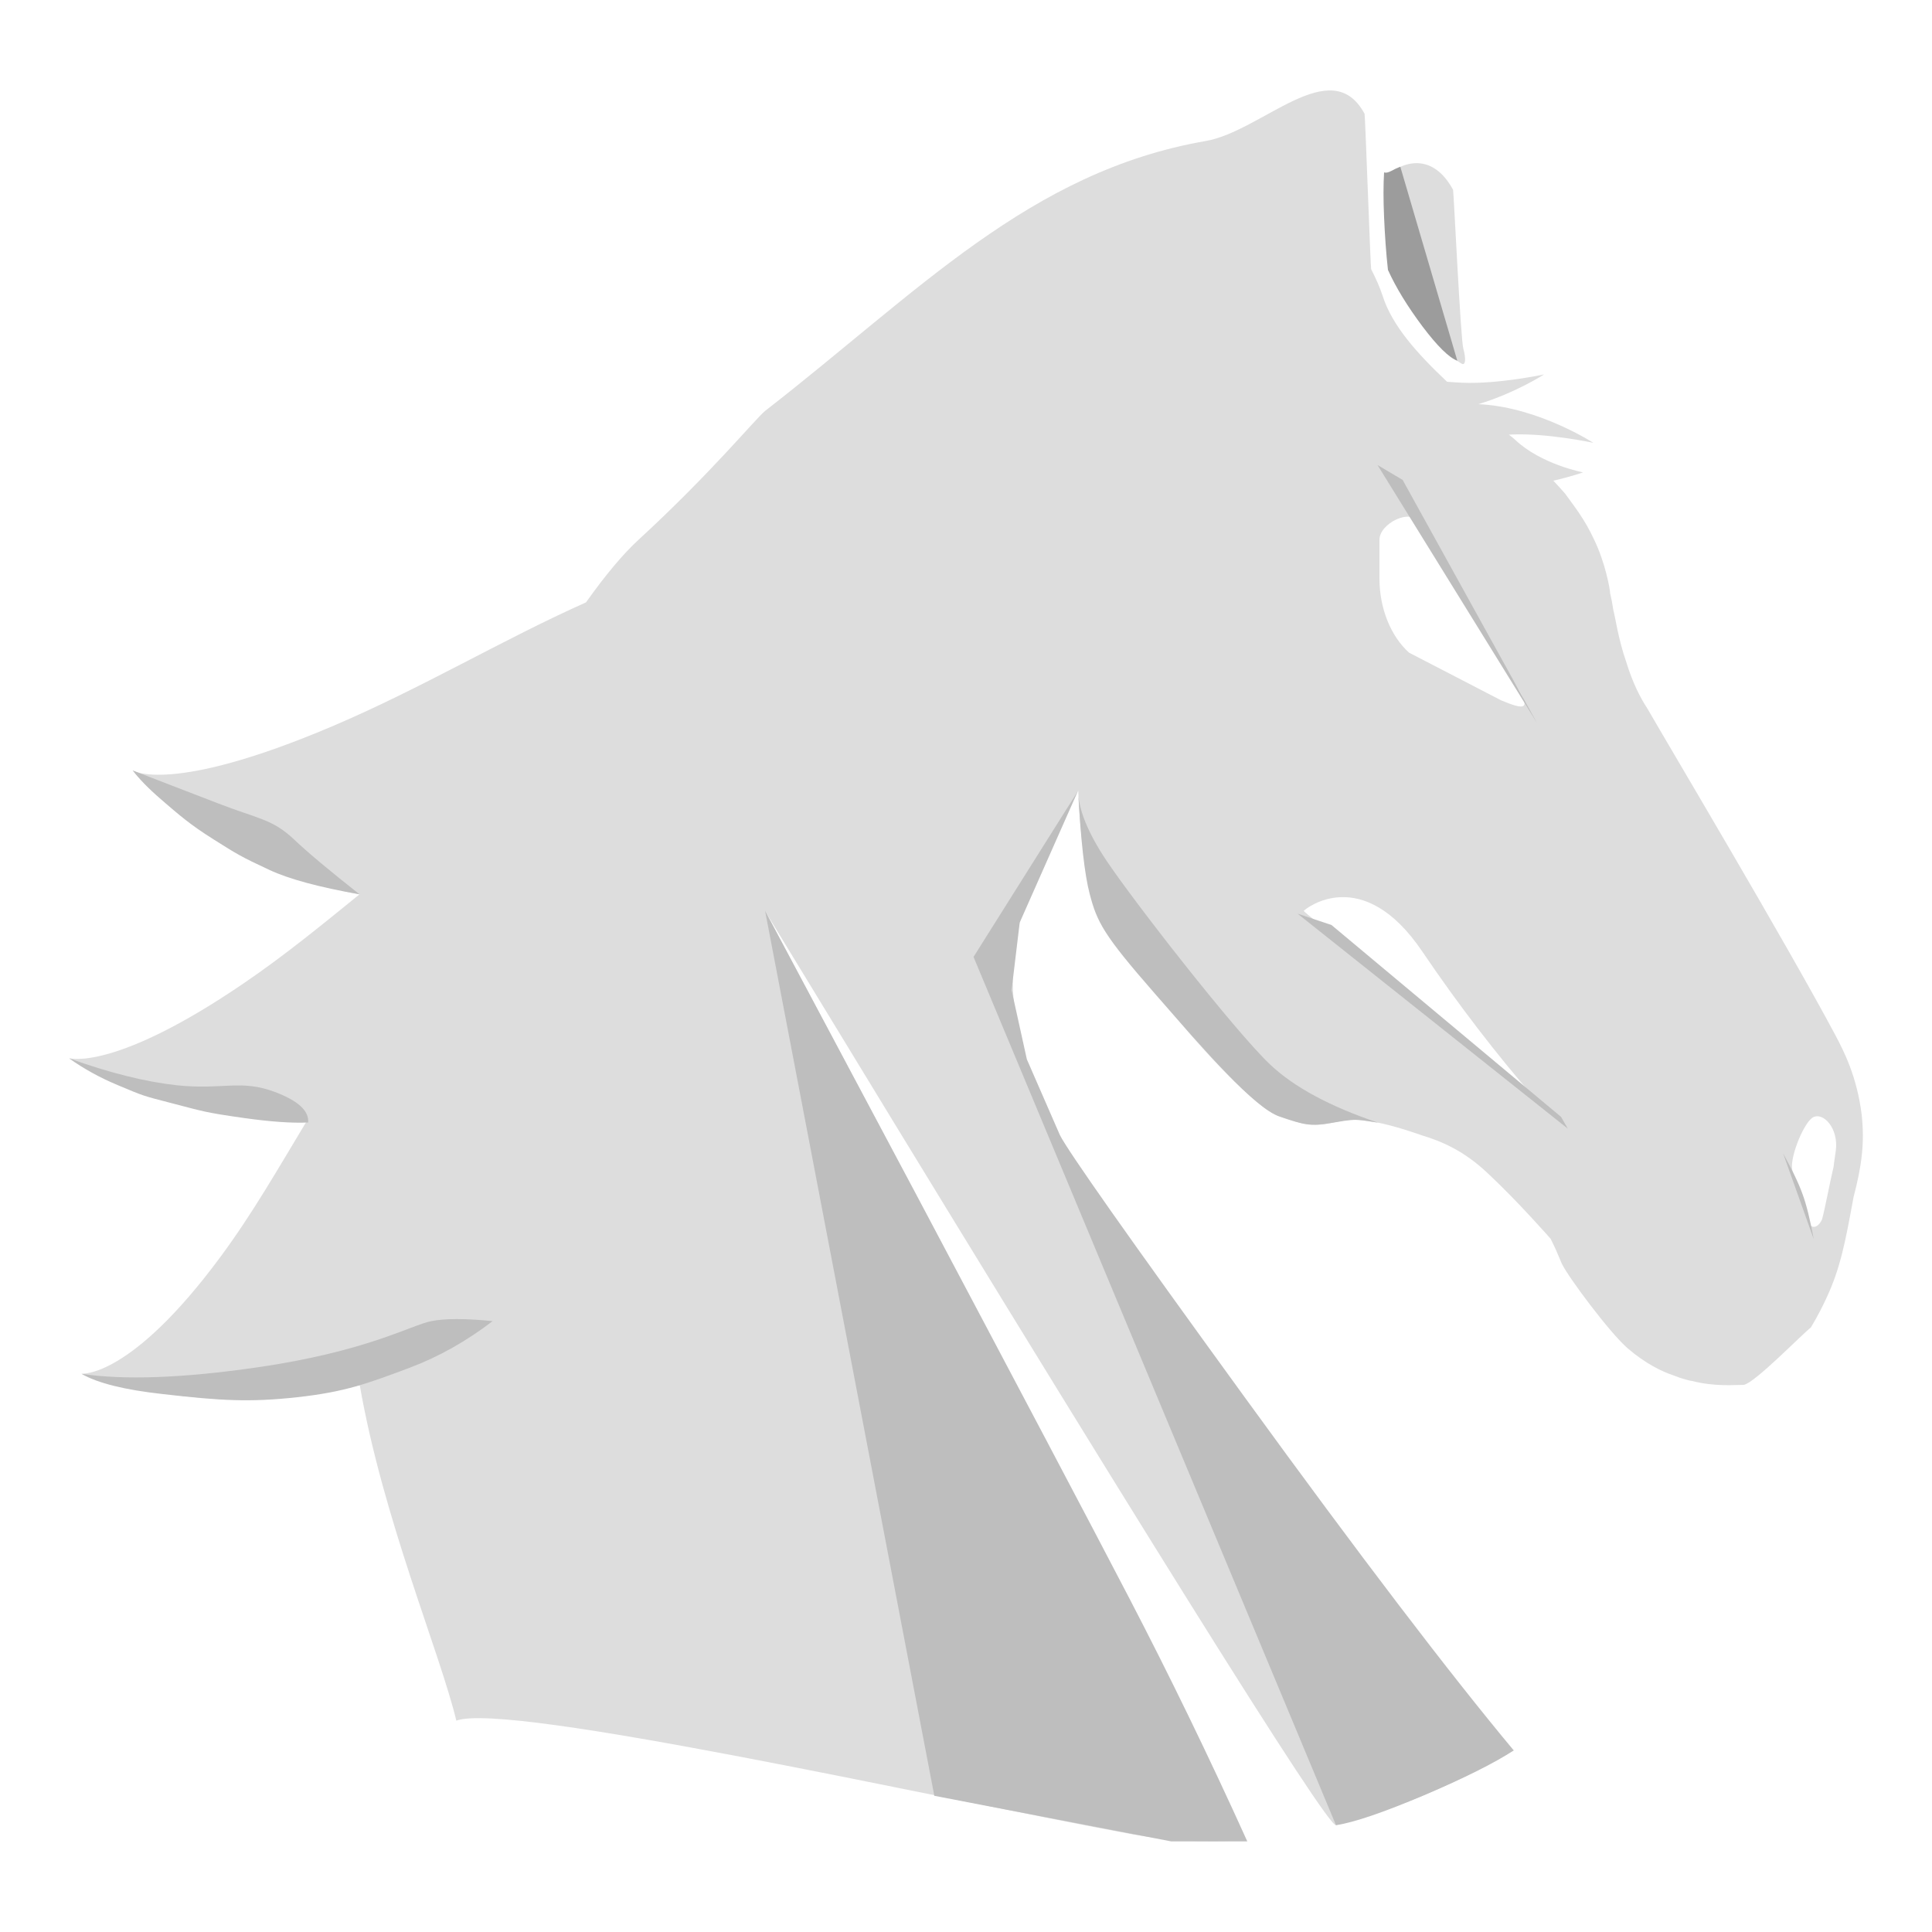
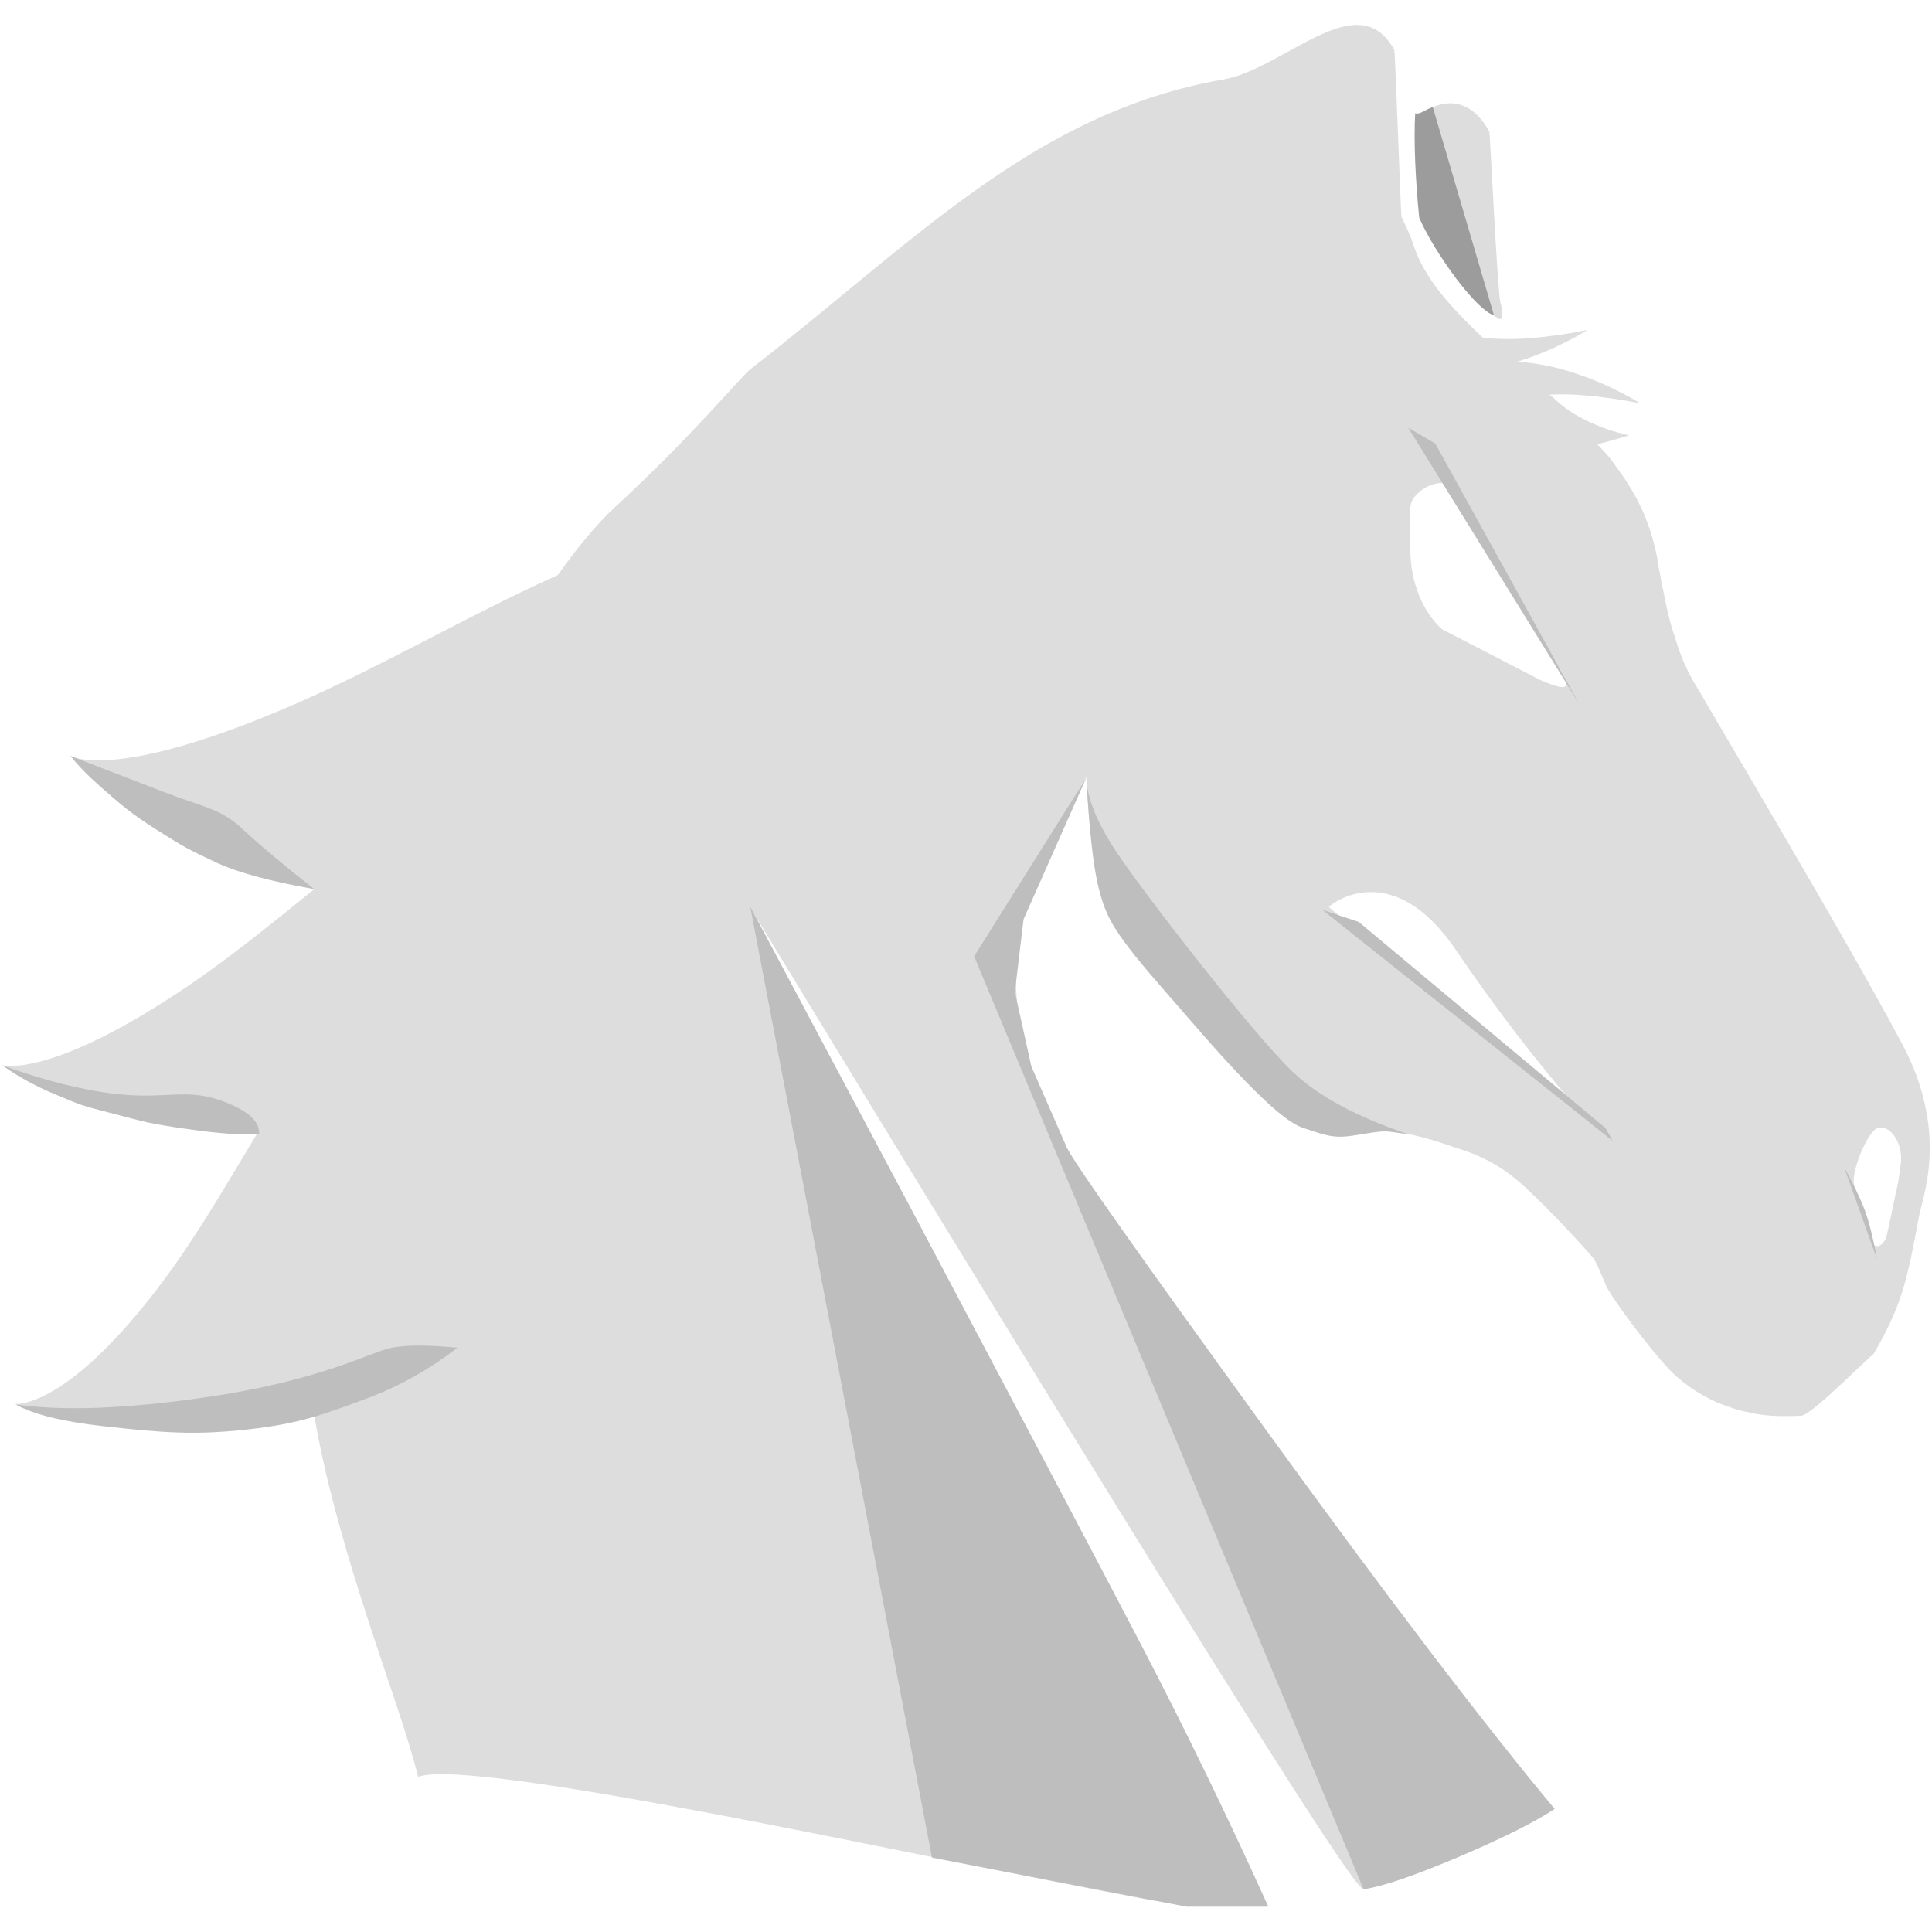
- <svg xmlns="http://www.w3.org/2000/svg" version="1.1" id="Ebene_1" x="0px" y="0px" viewBox="0 0 1000 1000" style="enable-background:new 0 0 1000 1000;" xml:space="preserve">
+ <svg xmlns="http://www.w3.org/2000/svg" version="1.1" viewBox="0 0 1000 1000">
  <g>
-     <path style="fill:#DDDDDD;" d="M756.5,188.2c2.2,1.3,2.3-2.8,0.9-7.8c-1.4-5.1-5-81.7-5.3-82.2c-8-14.7-20.2-17.8-33.2-8.4   c-1.3,0.9-0.9,17.3,1.2,49C733.1,165.1,745.2,181.6,756.5,188.2z" />
-     <path style="fill:#DDDDDD;" d="M963.6,576.9c-2.5-19.8-9.2-32.7-13.4-40.7c-25.9-48.6-86.8-150.8-97.6-169.6   c-3.3-5-7.5-12.9-10.8-23.8c-4.2-11.9-5.8-23.8-6.7-26.8c-0.8-5-0.8-5-1.7-8.9c0-2-2.5-15.9-8.3-27.8c-5-10.9-10.8-17.9-15-23.8   c-2-2.3-4-4.5-6.1-6.7c9.2-2.1,15.4-4.3,15.4-4.3s-21.7-4.1-35.2-16.9c-1-0.9-2.1-1.8-3.2-2.6c0.5,0,0.9-0.1,1.4-0.1   c18.6-0.8,42.3,4.3,42.3,4.3s-27.6-17.9-57.6-19.9c-0.6,0-1.2-0.1-1.9-0.1c19.4-5.9,34-15.4,34-15.4s-23.7,5.1-42.3,4.3   c-2.7-0.1-5.3-0.3-7.9-0.5c-15.7-14.8-28.4-29.1-33.3-44.3c-1.4-4.4-3.5-9.1-6-14c-0.3-0.5-3.1-79.9-3.4-80.4   C689,26.9,653.2,68,624,73c-91.1,15.8-148.8,78.2-228,139.7c-5.3,4.4-27.6,31.8-65.4,66.6c-8.1,7.4-17.2,18.3-27.3,32.5   c-42.9,19.1-85.3,44.6-131.5,64.2c-83.6,35.5-103.1,22.8-103.1,22.8s39.5,49.9,117.4,64.1c-19,15.4-38.2,31.2-59.3,45.6   c-67.8,46.4-91,39.2-91,39.2s49.9,31.5,122.9,32.7c-14.1,23.3-27.8,47.5-44.7,70.3c-46.6,63-71.8,60.3-71.8,60.3s68,25.6,144,5.9   c12,69,41.4,138.1,50,173.7c26.7-9.9,248.5,40.1,350.3,58.9c16.2,2.9,35.1,4.4,56.6,3c6.1-0.4-76.3-160.8-247.2-481.1   C588.5,788.1,687,945.8,691.5,944.7c27.5-7.1,58.2-19.2,92-38.7c-15.6-4.6-94.1-110.7-235.7-318.3c-15.7-27.8-23.6-54.7-23.6-80.8   c0-29.3,11.3-61.9,33.9-97.7c0.9,22,3.3,40.1,7,54.1c5.6,21,75.6,106.7,97.2,114.6c34.9,12.8,20.4-9,73.8,9.8   c10,3,21.7,7.9,34.2,19.8c15.9,14.9,32.3,33.7,32.3,33.7c2.5,5,3.3,6.9,5.8,12.9c3.3,6.9,24.9,35.9,34.1,43.8   c9.2,7.9,17.5,11.9,23.4,13.9c5,2,9.2,3,10,3c11.7,3,21.7,2,26.7,2c5.7-1,30-26.1,34.7-29.7c3.8-6.3,6.5-11.9,7.9-14.9   c7.5-15.9,10-29.8,14.2-52.6C963.6,603.6,965.2,591.7,963.6,576.9z M714,279.4c0-8.5,16.2-16.3,19.9-9.2l50.8,84.6   c8.2,12.8,4.5,12.8-7.7,7.7l-47.7-24.7c-9.4-8.5-15.3-22.8-15.3-38.4V279.4z M674.8,471.5c1.1-1.4,30.5-24.6,61.3,20.9   c19.5,28.8,38.9,53.7,57.6,75.3C732.3,518.1,674.5,471.9,674.8,471.5z M950.2,595.6c-1.7,11.5-0.7,6.3-1.5,9.9   c-1.5,6.3-4.1,20.1-5.6,25.6c-2.3,5.1-6.2,5.1-7.3,0.7c0-1.8-5-18.3-7.9-25.5c-2.2-5.4,5.1-24.2,10.2-27.8   C943.6,575.1,951.8,584.1,950.2,595.6z" />
+     <path style="fill:#DDDDDD;" d="M775.6,164.9c2.4,1.4,2.5-3,1-8.4c-1.5-5.5-5.4-87.8-5.7-88.3c-8.6-15.8-21.7-19.1-35.7-9   c-1.4,1-1,18.6,1.3,52.7C750.5,140.1,763.5,157.8,775.6,164.9z" />
+     <path style="fill:#DDDDDD;" d="M998.2,582.6c-2.7-21.3-9.9-35.1-14.4-43.7c-27.8-52.2-93.3-162.1-104.9-182.3   c-3.5-5.4-8.1-13.9-11.6-25.6c-4.5-12.8-6.2-25.6-7.2-28.8c-0.9-5.4-0.9-5.4-1.8-9.6c0-2.1-2.7-17.1-8.9-29.9   c-5.4-11.7-11.6-19.2-16.1-25.6c-2.1-2.5-4.3-4.8-6.6-7.2c9.9-2.3,16.5-4.6,16.5-4.6s-23.3-4.4-37.8-18.2c-1.1-1-2.3-1.9-3.4-2.8   c0.5,0,1-0.1,1.5-0.1c20-0.9,45.5,4.6,45.5,4.6s-29.7-19.2-61.9-21.4c-0.6,0-1.3-0.1-2-0.1c20.8-6.3,36.5-16.5,36.5-16.5   s-25.5,5.5-45.5,4.6c-2.9-0.1-5.7-0.3-8.5-0.5c-16.9-15.9-30.5-31.3-35.8-47.6c-1.5-4.7-3.8-9.8-6.4-15c-0.3-0.5-3.3-85.9-3.7-86.4   c-18.6-34.4-57.1,9.8-88.4,15.2c-97.9,17-159.9,84-245,150.1c-5.7,4.7-29.7,34.2-70.3,71.6c-8.7,8-18.5,19.7-29.3,34.9   c-46.1,20.5-91.7,47.9-141.3,69c-89.8,38.1-110.8,24.5-110.8,24.5s42.4,53.6,126.2,68.9c-20.4,16.5-41.1,33.5-63.7,49   C26.1,559,1.2,551.3,1.2,551.3s53.6,33.9,132.1,35.1c-15.2,25-29.9,51-48,75.5C35.1,729.6,8,726.7,8,726.7s73.1,27.5,154.7,6.3   c12.9,74.1,44.5,148.4,53.7,186.7c28.7-10.6,267,43.1,376.4,63.3c17.4,3.1,37.7,4.7,60.8,3.2c6.6-0.4-82-172.8-265.6-517   c207,340.3,312.8,509.8,317.7,508.6c29.6-7.6,62.5-20.6,98.9-41.6c-16.8-4.9-101.1-119-253.3-342.1c-16.9-29.9-25.4-58.8-25.4-86.8   c0-31.5,12.1-66.5,36.4-105c1,23.6,3.5,43.1,7.5,58.1c6,22.6,81.2,114.7,104.5,123.2c37.5,13.8,21.9-9.7,79.3,10.5   c10.7,3.2,23.3,8.5,36.8,21.3c17.1,16,34.7,36.2,34.7,36.2c2.7,5.4,3.5,7.4,6.2,13.9c3.5,7.4,26.8,38.6,36.6,47.1   c9.9,8.5,18.8,12.8,25.1,14.9c5.4,2.1,9.9,3.2,10.7,3.2c12.6,3.2,23.3,2.1,28.7,2.1c6.1-1.1,32.2-28,37.3-31.9   c4.1-6.8,7-12.8,8.5-16c8.1-17.1,10.7-32,15.3-56.5C998.2,611.3,999.9,598.5,998.2,582.6z M730,262.9c0-9.1,17.4-17.5,21.4-9.9   l54.6,90.9c8.8,13.8,4.8,13.8-8.3,8.3l-51.3-26.5c-10.1-9.1-16.4-24.5-16.4-41.3V262.9z M687.8,469.4c1.2-1.5,32.8-26.4,65.9,22.5   c21,30.9,41.8,57.7,61.9,80.9C749.6,519.5,687.5,469.8,687.8,469.4z M983.8,602.7c-1.8,12.4-0.8,6.8-1.6,10.6   c-1.6,6.8-4.4,21.6-6,27.5c-2.5,5.5-6.7,5.5-7.8,0.8c0-1.9-5.4-19.7-8.5-27.4c-2.4-5.8,5.5-26,11-29.9   C976.7,580.7,985.5,590.4,983.8,602.7z" />
  </g>
-   <path id="Path-34" style="fill-rule:evenodd;clip-rule:evenodd;fill:#BEBEBE;" d="M42.2,711.1c22.2,3.3,52.4,2.2,90.5-3.3  c57.2-8.2,80.2-22,90.6-24c6.9-1.4,17.5-1.4,31.7,0c-13.6,10.4-27.8,18.4-42.6,24c-22.3,8.4-34,12.7-58.6,15.4s-39.5,1.8-69.3-1.6  C64.5,719.4,50.5,715.9,42.2,711.1z" />
-   <path id="Path-35" style="fill-rule:evenodd;clip-rule:evenodd;fill:#BEBEBE;" d="M35.8,547.8c20.8,7.5,39.3,12.1,55.4,13.9  c24.2,2.6,33.2-3.2,51.1,3.5c11.9,4.5,17.7,9.7,17.2,15.8c-8.4,0.4-19.5-0.4-33.1-2.3c-20.4-2.9-21-3.4-37.2-7.6  c-16.2-4.2-14.5-3.7-28.4-9.5C51.5,557.7,43.2,553.1,35.8,547.8z" />
-   <path id="Path-36" style="fill-rule:evenodd;clip-rule:evenodd;fill:#BEBEBE;" d="M68.7,398.8c15.4,5.9,30.1,11.6,44.1,17  c20.9,8.1,28.2,8.1,39.4,18.7c7.5,7.1,18.8,16.5,33.9,28.4c-21-3.7-36.5-7.9-46.6-12.6c-15-7-16.5-8-28.9-15.8s-17.8-12.6-27.4-20.9  C76.8,408.1,72,403.1,68.7,398.8z" />
-   <path id="Path-25" style="fill-rule:evenodd;clip-rule:evenodd;fill:#BEBEBE;" d="M645.6,953.1c-20-44.2-40.4-86.1-61.1-125.9  c-20.7-39.8-57.5-109.4-110.3-209L396,471.4l87.6,458.1l122.6,23.6H645.6z" />
-   <path id="Path-25-Copy" style="fill-rule:evenodd;clip-rule:evenodd;fill:#BEBEBE;" d="M783.5,906c-33.2-39.8-79.7-100.8-139.4-183  s-91.5-127.4-95.5-135.5l-17.1-39.2l-7.9-35.8l4.2-35l30.2-68.2l-54.1,86l187.6,449.4c9.4-1.4,24.6-6.6,45.6-15.5  C758.2,920.2,773.6,912.5,783.5,906z" />
-   <path id="Path-26" style="fill-rule:evenodd;clip-rule:evenodd;fill:#BEBEBE;" d="M558,409.2c0.2,9.8,5.1,21.8,14.6,36.1  c14.3,21.4,66.1,87.8,84.6,105.5c12.4,11.8,31.1,21.9,56.1,30.3c-6.1-1-9.9-1.5-11.5-1.5c-3.8,0-8,0.9-13.1,1.7  c-11.2,1.8-13.6,0.9-26.4-3.4c-12.8-4.2-38.5-33.8-64.8-63.9c-26.3-30.1-29.7-36.7-33.5-51.4C561.4,452.8,559.4,435,558,409.2z" />
-   <polygon id="Path-28" style="fill-rule:evenodd;clip-rule:evenodd;fill:#BEBEBE;" points="811.5,584.2 671.6,472.9 689.2,478.8   808,578.1 " />
-   <path id="Path-29" style="fill-rule:evenodd;clip-rule:evenodd;fill:#9C9C9C;" d="M754.3,186.7L724.8,86.3c-1.6,0.6-3.1,1.3-4.7,2.2  c-1.6,0.8-2.8,1.1-3.7,0.7c-0.4,6.4-0.4,14.2,0,23.3s1,18.2,2,27.2c4.2,9.3,10.2,19,17.9,29.3C744,179.2,750,185.1,754.3,186.7z" />
-   <polygon id="Path-30" style="fill-rule:evenodd;clip-rule:evenodd;fill:#BEBEBE;" points="713,240.7 795.6,374.3 726,248.4 " />
-   <path id="Path-31" style="fill-rule:evenodd;clip-rule:evenodd;fill:#BEBEBE;" d="M922.9,596.9c4.8,8.8,8.2,15.8,10.1,21.2  c2,5.4,3.9,13.1,5.8,23.3" />
+   <path id="Path-34" style="fill-rule:evenodd;clip-rule:evenodd;fill:#BEBEBE;" d="M8,726.9c23.9,3.5,56.3,2.4,97.3-3.5  c61.5-8.8,86.2-23.6,97.4-25.8c7.4-1.5,18.8-1.5,34.1,0c-14.6,11.2-29.9,19.8-45.8,25.8c-24,9-36.5,13.6-63,16.5s-42.4,1.9-74.5-1.7  C32,735.8,17,732,8,726.9z" />
+   <path id="Path-35" style="fill-rule:evenodd;clip-rule:evenodd;fill:#BEBEBE;" d="M1.2,551.4c22.4,8.1,42.2,13,59.5,14.9  c26,2.8,35.7-3.4,54.9,3.8c12.8,4.8,19,10.4,18.5,17c-9,0.4-21-0.4-35.6-2.5c-21.9-3.1-22.6-3.7-40-8.2c-17.4-4.5-15.6-4-30.5-10.2  C18,562,9.1,557.1,1.2,551.4z" />
+   <path id="Path-36" style="fill-rule:evenodd;clip-rule:evenodd;fill:#BEBEBE;" d="M36.5,391.3c16.5,6.3,32.3,12.5,47.4,18.3  c22.5,8.7,30.3,8.7,42.3,20.1c8.1,7.6,20.2,17.7,36.4,30.5c-22.6-4-39.2-8.5-50.1-13.5c-16.1-7.5-17.7-8.6-31.1-17  s-19.1-13.5-29.4-22.5C45.2,401.2,40.1,395.9,36.5,391.3z" />
+   <path id="Path-25" style="fill-rule:evenodd;clip-rule:evenodd;fill:#BEBEBE;" d="M656.5,986.9c-21.5-47.5-43.4-92.5-65.7-135.3  S529,734.1,472.3,627l-84-157.8l94.1,492.3l131.7,25.4H656.5z" />
+   <path id="Path-25-Copy" style="fill-rule:evenodd;clip-rule:evenodd;fill:#BEBEBE;" d="M804.7,936.3C769,893.5,719,828,654.9,739.6  S556.5,602.7,552.2,594l-18.4-42.1l-8.5-38.5l4.5-37.6l32.5-73.3L504.2,495l201.6,482.9c10.1-1.5,26.4-7.1,49-16.7  C777.5,951.6,794,943.3,804.7,936.3z" />
+   <path id="Path-26" style="fill-rule:evenodd;clip-rule:evenodd;fill:#BEBEBE;" d="M562.3,402.4c0.2,10.5,5.5,23.4,15.7,38.8  c15.4,23,71,94.4,90.9,113.4c13.3,12.7,33.4,23.5,60.3,32.6c-6.6-1.1-10.6-1.6-12.4-1.6c-4.1,0-8.6,1-14.1,1.8  c-12,1.9-14.6,1-28.4-3.7c-13.8-4.5-41.4-36.3-69.6-68.7c-28.3-32.3-31.9-39.4-36-55.2C566,449.3,563.8,430.2,562.3,402.4z" />
+   <polygon id="Path-28" style="fill-rule:evenodd;clip-rule:evenodd;fill:#BEBEBE;" points="834.7,590.5 684.4,470.9 703.3,477.2  831,583.9 " />
+   <path id="Path-29" style="fill-rule:evenodd;clip-rule:evenodd;fill:#9C9C9C;" d="M773.3,163.3L741.6,55.4c-1.7,0.6-3.3,1.4-5.1,2.4  c-1.7,0.9-3,1.2-4,0.8c-0.4,6.9-0.4,15.3,0,25s1.1,19.6,2.1,29.2c4.5,10,11,20.4,19.2,31.5C762.2,155.3,768.7,161.6,773.3,163.3z" />
+   <polygon id="Path-30" style="fill-rule:evenodd;clip-rule:evenodd;fill:#BEBEBE;" points="728.9,221.4 817.7,364.9 742.9,229.6 " />
+   <path id="Path-31" style="fill-rule:evenodd;clip-rule:evenodd;fill:#BEBEBE;" d="M954.5,604.1c5.2,9.5,8.8,17,10.9,22.8  c2.1,5.8,4.2,14.1,6.2,25" />
</svg>
